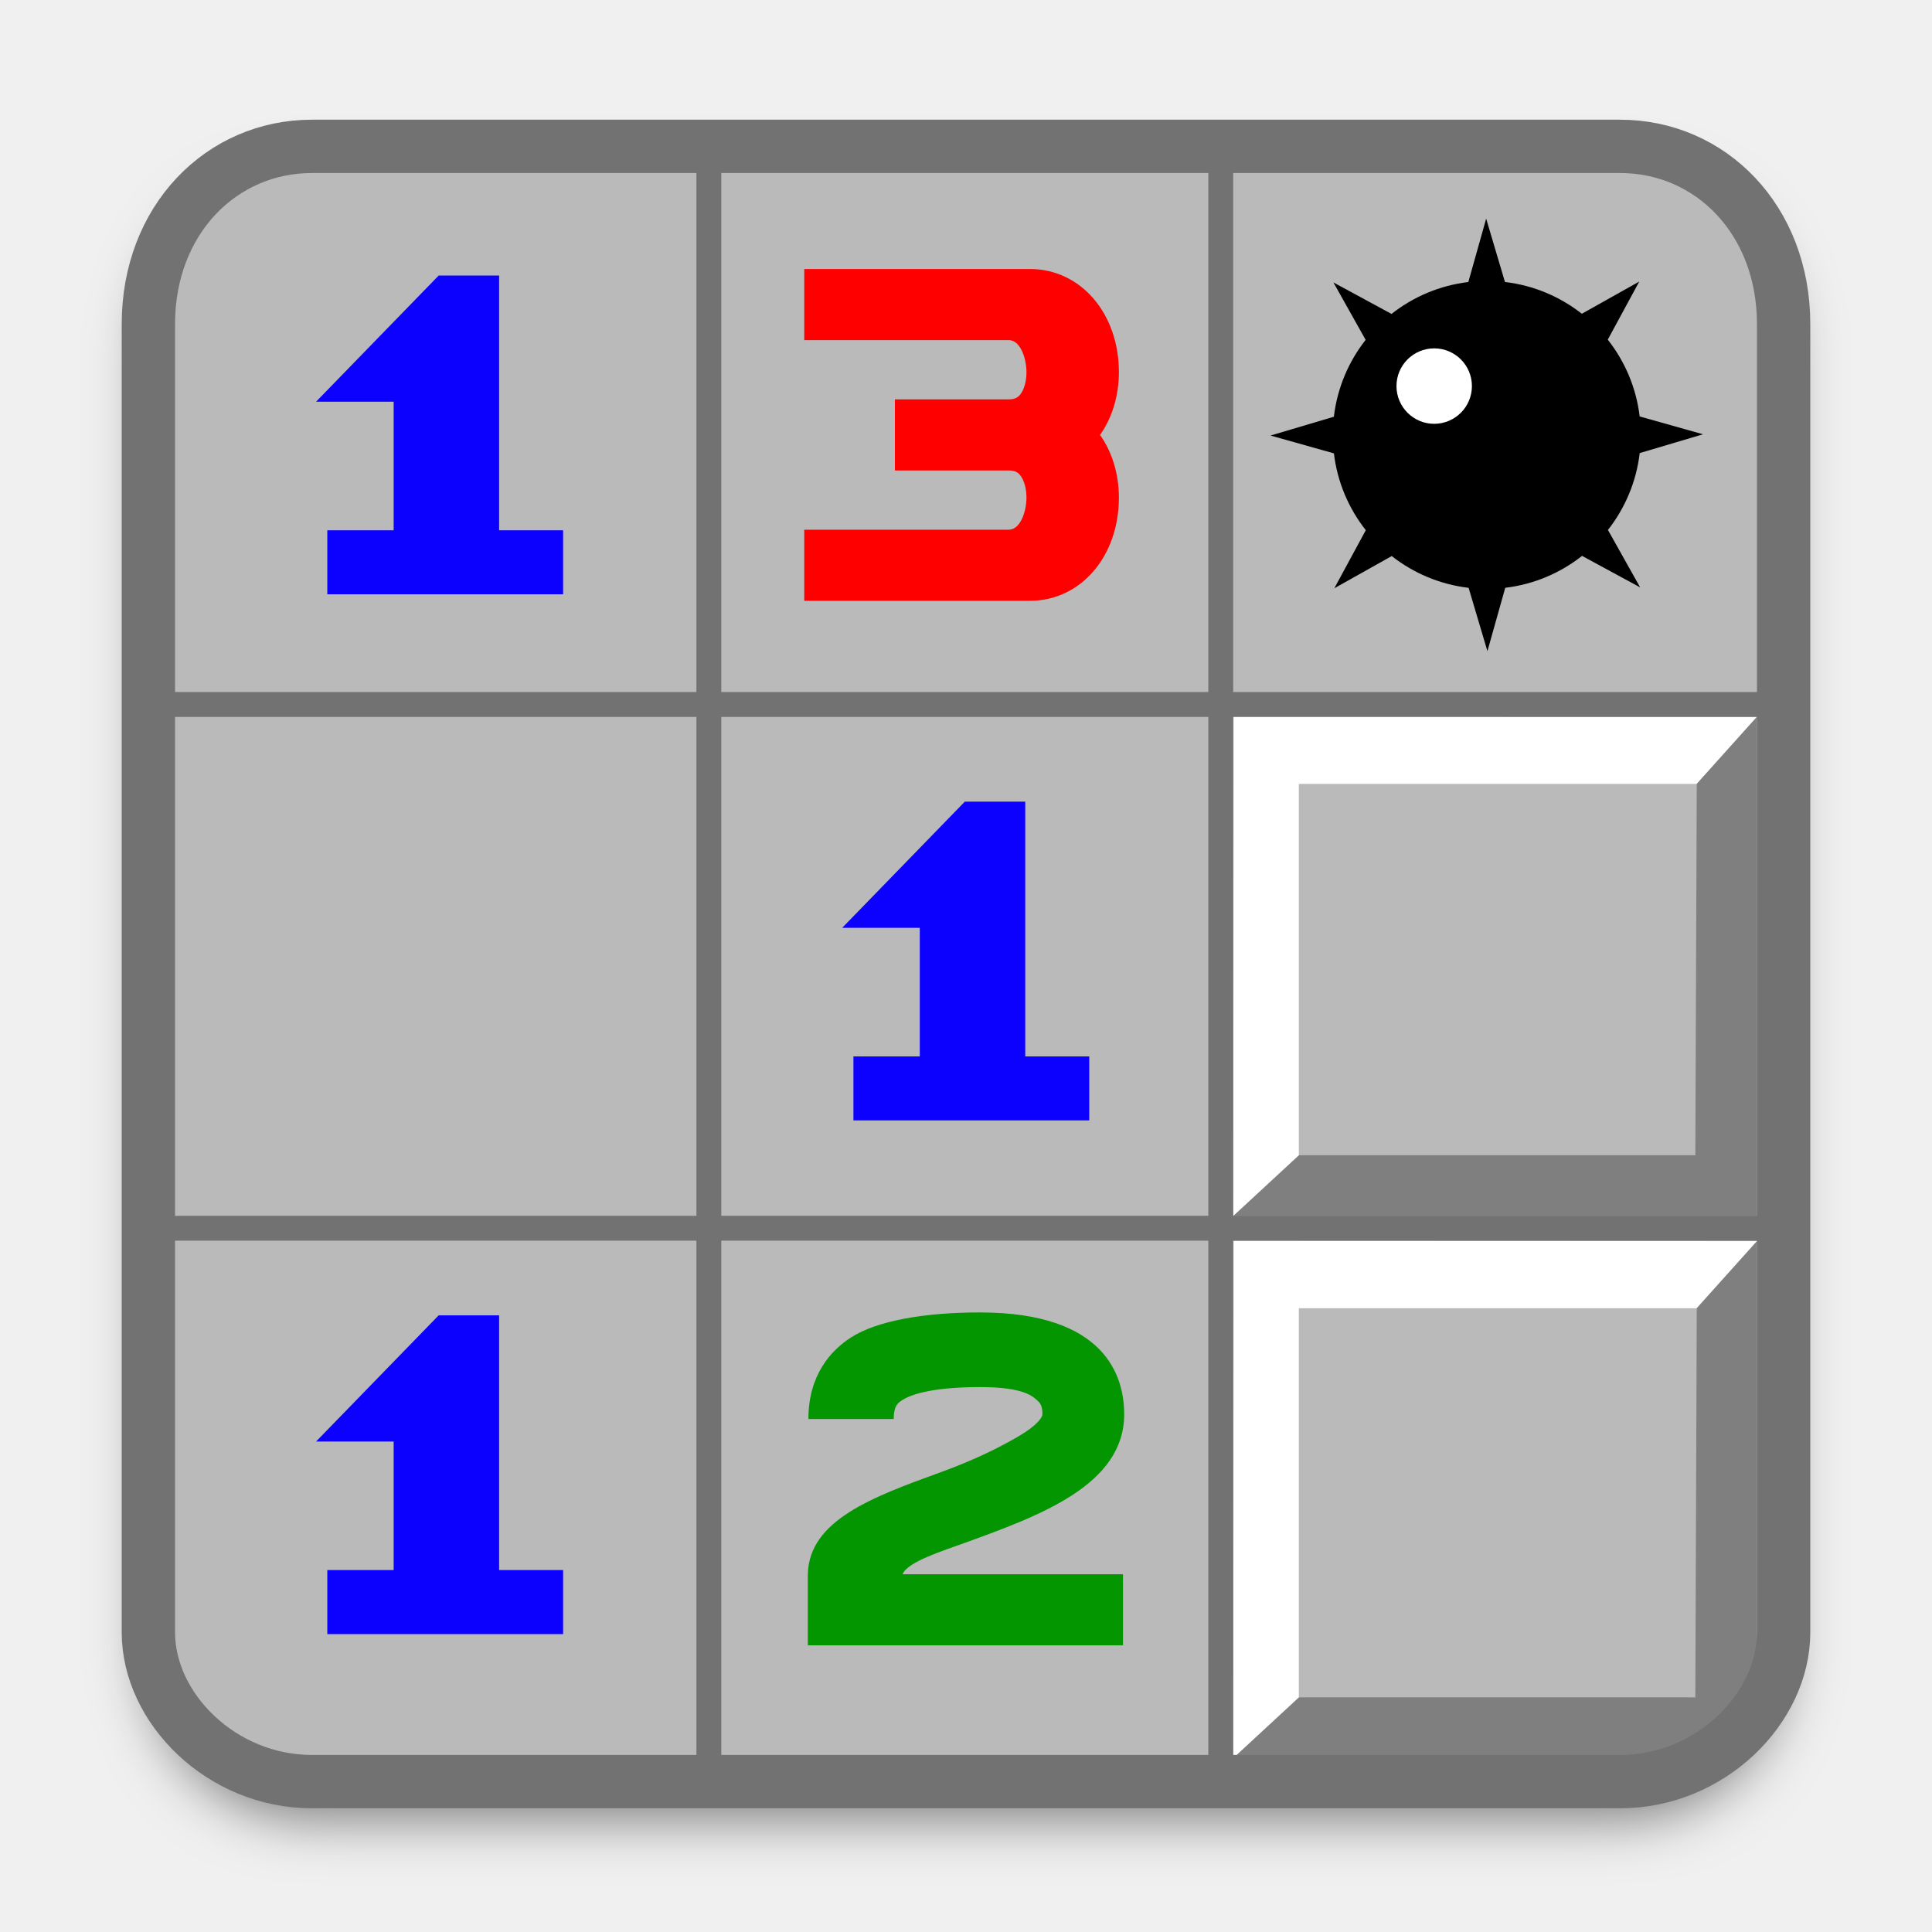
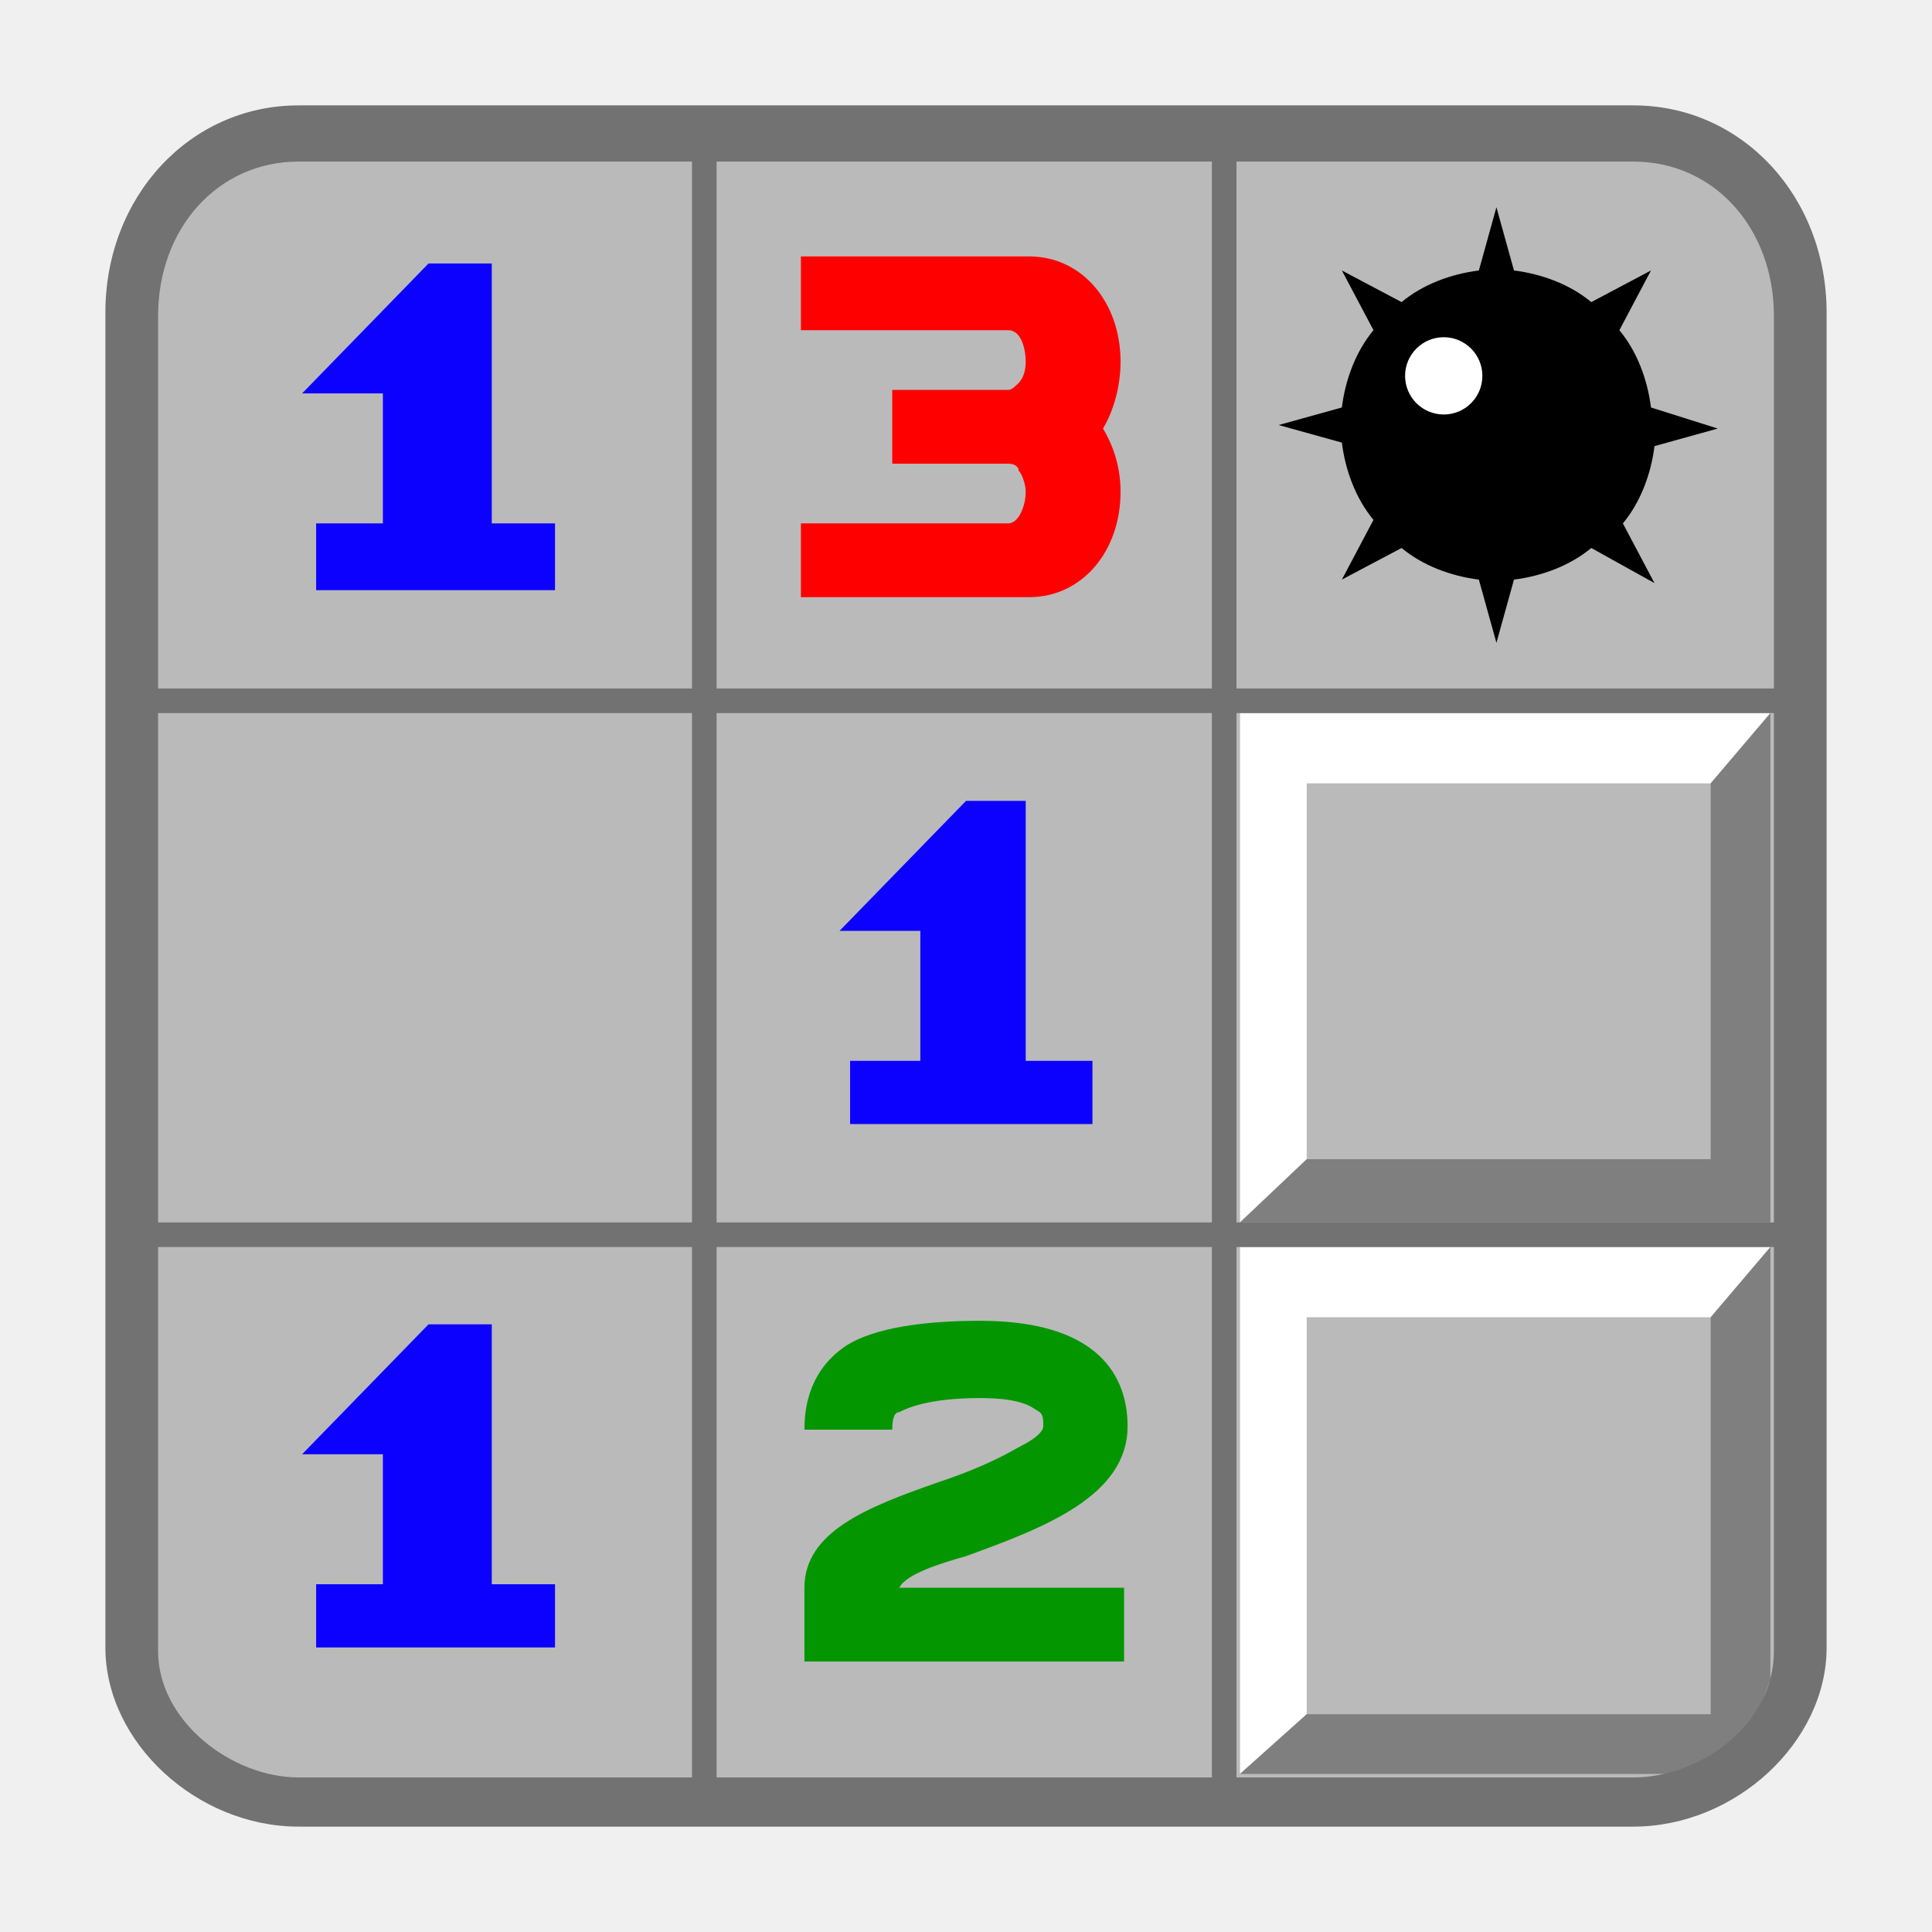
- <svg xmlns="http://www.w3.org/2000/svg" viewBox="0 0 500 500">
-   <defs>
-     <filter x="-6.1%" y="-3.9%" width="112.1%" height="113.2%" filterUnits="objectBoundingBox" id="mines-filter-1">
-       <feOffset dx="0" dy="10" in="SourceAlpha" result="minesShadowOffsetOuter1" />
-       <feGaussianBlur stdDeviation="8" in="minesShadowOffsetOuter1" result="minesShadowBlurOuter1" />
-       <feColorMatrix values="0 0 0 0 0   0 0 0 0 0   0 0 0 0 0  0 0 0 0.5 0" type="matrix" in="minesShadowBlurOuter1" result="minesShadowMatrixOuter1" />
-       <feMerge>
-         <feMergeNode in="minesShadowMatrixOuter1" />
-         <feMergeNode in="SourceGraphic" />
-       </feMerge>
-     </filter>
-   </defs>
-   <g transform="translate(20, 25) scale(0.92)">
-     <path filter="url(#mines-filter-1)" fill="#BABABA" d="M480,428c0,25.405-20.595,46-46,46H66c-25.405,0-46-20.595-46-46V60c0-25.405,20.595-46,46-46h368 c25.405,0,46,20.595,46,46V428z" />
-     <polygon fill="#FFFFFF" points="343.625,297.797 325.18,314.905 325.284,174.413 472.5,174.469 455.566,193.334 343.625,193.334 " />
-     <polygon fill="#7F7F7F" points="472.5,314.905 325.18,314.905 343.706,297.791 455.166,297.797 455.566,193.334 472.5,174.469 " />
-     <line fill="none" stroke="#727272" stroke-width="7" x1="177.666" y1="14" x2="177.666" y2="474" />
-     <polygon fill="#FFFFFF" points="343.625,450.297 325.18,467.405 325.284,321.913 472.5,321.969 455.566,340.834 343.625,340.834 " />
-     <polygon fill="#7F7F7F" points="448.334,467.405 325.18,467.405 343.706,450.291 455.166,450.297 455.566,340.834 472.5,321.969  472.5,440.667 465.667,459 " />
-     <line fill="none" stroke="#727272" stroke-width="7" x1="321.666" y1="14" x2="321.666" y2="474" />
-     <line fill="none" stroke="#727272" stroke-width="7" x1="20" y1="170.999" x2="480" y2="170.999" />
-     <line fill="none" stroke="#727272" stroke-width="7" x1="20" y1="318.332" x2="480" y2="318.332" />
-     <polygon fill="#0C00FF" points="70.333,140 136.667,140 136.667,122 118.667,122 118.667,50.333 101.667,50.333 67.167,85.833  89,85.833 89,122 70.333,122 " />
-     <polygon fill="#0C00FF" points="218.333,288 284.667,288 284.667,270 266.667,270 266.667,198.333 249.667,198.333 215.167,233.833  237,233.833 237,270 218.333,270 " />
-     <path fill="#FF0000" d="M293.01,77.52c0-16.544-10.752-29.02-25.01-29.02h-63.5v20H262c3.417,0,5.01,5.382,5.01,9.02 c0,2.476-0.622,4.783-1.665,6.172c-0.664,0.886-1.487,1.476-3.345,1.476h-32v20h32c1.857,0,2.681,0.59,3.345,1.476 c1.043,1.389,1.665,3.696,1.665,6.172c0,3.637-1.593,9.02-5.01,9.02h-57.5v20H268c14.258,0,25.01-12.476,25.01-29.02 c0-6.612-1.891-12.842-5.308-17.647C291.119,90.361,293.01,84.131,293.01,77.52z" />
-     <polygon fill="#0C00FF" points="70.334,432.5 136.667,432.5 136.667,414.5 118.667,414.5 118.667,342.834 101.667,342.834  67.167,378.334 89,378.334 89,414.5 70.334,414.5 " />
-     <path fill="#049600" d="M249.957,406.736c20.879-7.594,44.543-16.201,44.543-36.069c0-10.699-5.272-28.649-40.583-28.649 c-15.36,0-28.984,2.27-36.434,7.141c-5.39,3.525-11.816,10.35-11.816,22.842h24c0-3.479,1.001-4.41,2.309-5.266 c2.123-1.389,7.795-3.717,21.941-3.717c12.644,0,14.994,2.724,16.277,3.895c0.807,0.735,1.306,1.62,1.306,3.755 c0,0.848-1.434,3.119-6.808,6.25c-6.33,3.688-13.269,6.939-21.914,10.084c-18.998,6.91-36.939,13.442-37.268,28.666H205.5v20h88.667 v-20h-62.001C233.5,412.167,243.492,409.088,249.957,406.736z" />
-     <path d="M439.641,138.057l-9.062-16.153c4.794-6.101,7.983-13.519,8.937-21.624l17.817-5.29l-17.826-5.015 c-0.969-8.102-4.171-15.514-8.976-21.607l8.859-16.342l-16.154,9.061c-6.102-4.793-13.518-7.982-21.624-8.936l-5.289-17.817 l-5.015,17.827c-8.102,0.969-15.514,4.17-21.607,8.976l-16.343-8.86l9.062,16.154c-4.794,6.102-7.983,13.518-8.937,21.624 l-17.818,5.29l17.827,5.014c0.969,8.103,4.171,15.514,8.976,21.608l-8.859,16.341l16.153-9.061 c6.102,4.793,13.519,7.982,21.625,8.938L396.677,156l5.015-17.826c8.102-0.969,15.514-4.171,21.607-8.977L439.641,138.057z" />
-     <circle fill="#FFFFFF" cx="381.706" cy="81.434" r="10.61" />
-     <path fill="none" stroke="#727272" stroke-width="15" d="M480,432c0,21.405-20.595,42-46,42H66 c-25.405,0-46-20.595-46-42V64c0-29.405,20.595-50,46-50h368c25.405,0,46,20.595,46,50V432z" />
-   </g>
+ <svg xmlns="http://www.w3.org/2000/svg" viewBox="0 0 55 55">
+   <style type="text/css">
+ 		.st0{fill:#BABABA;}
+ 		.st1{fill:#FFFFFF;}
+ 		.st2{fill:#7F7F7F;}
+ 		.st3{fill:#727272;}
+ 		.st4{fill:#0C00FF;}
+ 		.st5{fill:#FF0000;}
+ 		.st6{fill:#049600;}
+ 	</style>
+   <path class="st0" d="M51.2,46.5c0,2.6-2.1,4.7-4.7,4.7h-38c-2.6,0-4.7-2.1-4.7-4.7v-38c0-2.6,2.1-4.7,4.7-4.7h38   c2.6,0,4.7,2.1,4.7,4.7V46.5z" />
+   <polygon class="st1" points="37.2,33 35.3,34.8 35.3,20.3 50.4,20.3 48.7,22.3 37.2,22.3 " />
+   <polygon class="st2" points="50.4,34.8 35.3,34.8 37.2,33 48.7,33 48.7,22.3 50.4,20.3 " />
+   <rect x="19.7" y="3.8" class="st3" width="0.7" height="47.4" />
+   <polygon class="st1" points="37.2,48.8 35.3,50.5 35.3,35.5 50.4,35.5 48.7,37.5 37.2,37.5 " />
+   <polygon class="st2" points="48,50.5 35.3,50.5 37.2,48.8 48.7,48.8 48.7,37.5 50.4,35.5 50.4,47.8 49.7,49.7 " />
+   <rect x="34.5" y="3.8" class="st3" width="0.7" height="47.4" />
+   <rect x="3.8" y="19.6" class="st3" width="47.4" height="0.7" />
+   <rect x="3.8" y="34.8" class="st3" width="47.4" height="0.7" />
+   <polygon class="st4" points="9,16.8 15.8,16.8 15.8,14.9 14,14.9 14,7.5 12.2,7.5 8.6,11.2 10.9,11.2 10.9,14.9 9,14.9 " />
+   <polygon class="st4" points="24.2,32 31.1,32 31.1,30.2 29.2,30.2 29.2,22.8 27.5,22.8 23.9,26.5 26.2,26.5 26.2,30.2 24.2,30.2 " />
+   <path class="st5" d="M31.9,10.3c0-1.7-1.1-3-2.6-3h-6.5v2.1h5.9c0.4,0,0.5,0.6,0.5,0.9c0,0.3-0.1,0.5-0.2,0.6   c-0.1,0.1-0.2,0.2-0.3,0.2h-3.3v2.1h3.3c0.2,0,0.3,0.1,0.3,0.2c0.1,0.1,0.2,0.4,0.2,0.6c0,0.4-0.2,0.9-0.5,0.9h-5.9V17h6.5   c1.5,0,2.6-1.3,2.6-3c0-0.7-0.2-1.3-0.5-1.8C31.7,11.7,31.9,11,31.9,10.3z" />
+   <polygon class="st4" points="9,46.9 15.8,46.9 15.8,45.1 14,45.1 14,37.7 12.2,37.7 8.6,41.4 10.9,41.4 10.9,45.1 9,45.1 " />
+   <path class="st6" d="M27.5,44.3c2.2-0.8,4.6-1.7,4.6-3.7c0-1.1-0.5-3-4.2-3c-1.6,0-3,0.2-3.8,0.7c-0.6,0.4-1.2,1.1-1.2,2.4h2.5   c0-0.4,0.1-0.5,0.2-0.5c0.2-0.1,0.8-0.4,2.3-0.4c1.3,0,1.5,0.3,1.7,0.4c0.1,0.1,0.1,0.2,0.1,0.4c0,0.1-0.1,0.3-0.7,0.6   c-0.7,0.4-1.4,0.7-2.3,1c-2,0.7-3.8,1.4-3.8,3h0v2.1h9.1v-2.1h-6.4C25.8,44.8,26.8,44.5,27.5,44.3z" />
+   <path d="M47.1,16.6l-0.9-1.7c0.5-0.6,0.8-1.4,0.9-2.2l1.8-0.5L47,11.6c-0.1-0.8-0.4-1.6-0.9-2.2L47,7.7l-1.7,0.9   c-0.6-0.5-1.4-0.8-2.2-0.9l-0.5-1.8l-0.5,1.8c-0.8,0.1-1.6,0.4-2.2,0.9l-1.7-0.9l0.9,1.7c-0.5,0.6-0.8,1.4-0.9,2.2l-1.8,0.5l1.8,0.5   c0.1,0.8,0.4,1.6,0.9,2.2l-0.9,1.7l1.7-0.9c0.6,0.5,1.4,0.8,2.2,0.9l0.5,1.8l0.5-1.8c0.8-0.1,1.6-0.4,2.2-0.9L47.1,16.6z" />
+   <circle class="st1" cx="41.1" cy="10.7" r="1.1" />
+   <path class="st3" d="M46.5,52h-38C5.6,52,3,49.6,3,46.9v-38C3,5.6,5.4,3,8.5,3h38C49.6,3,52,5.6,52,8.9v38C52,49.6,49.4,52,46.5,52z    M8.5,4.6c-2.3,0-4,1.9-4,4.4v38c0,2,2.1,3.6,4,3.6h38c1.9,0,4-1.5,4-3.6v-38c0-2.5-1.7-4.4-4-4.4H8.5z" />
</svg>
